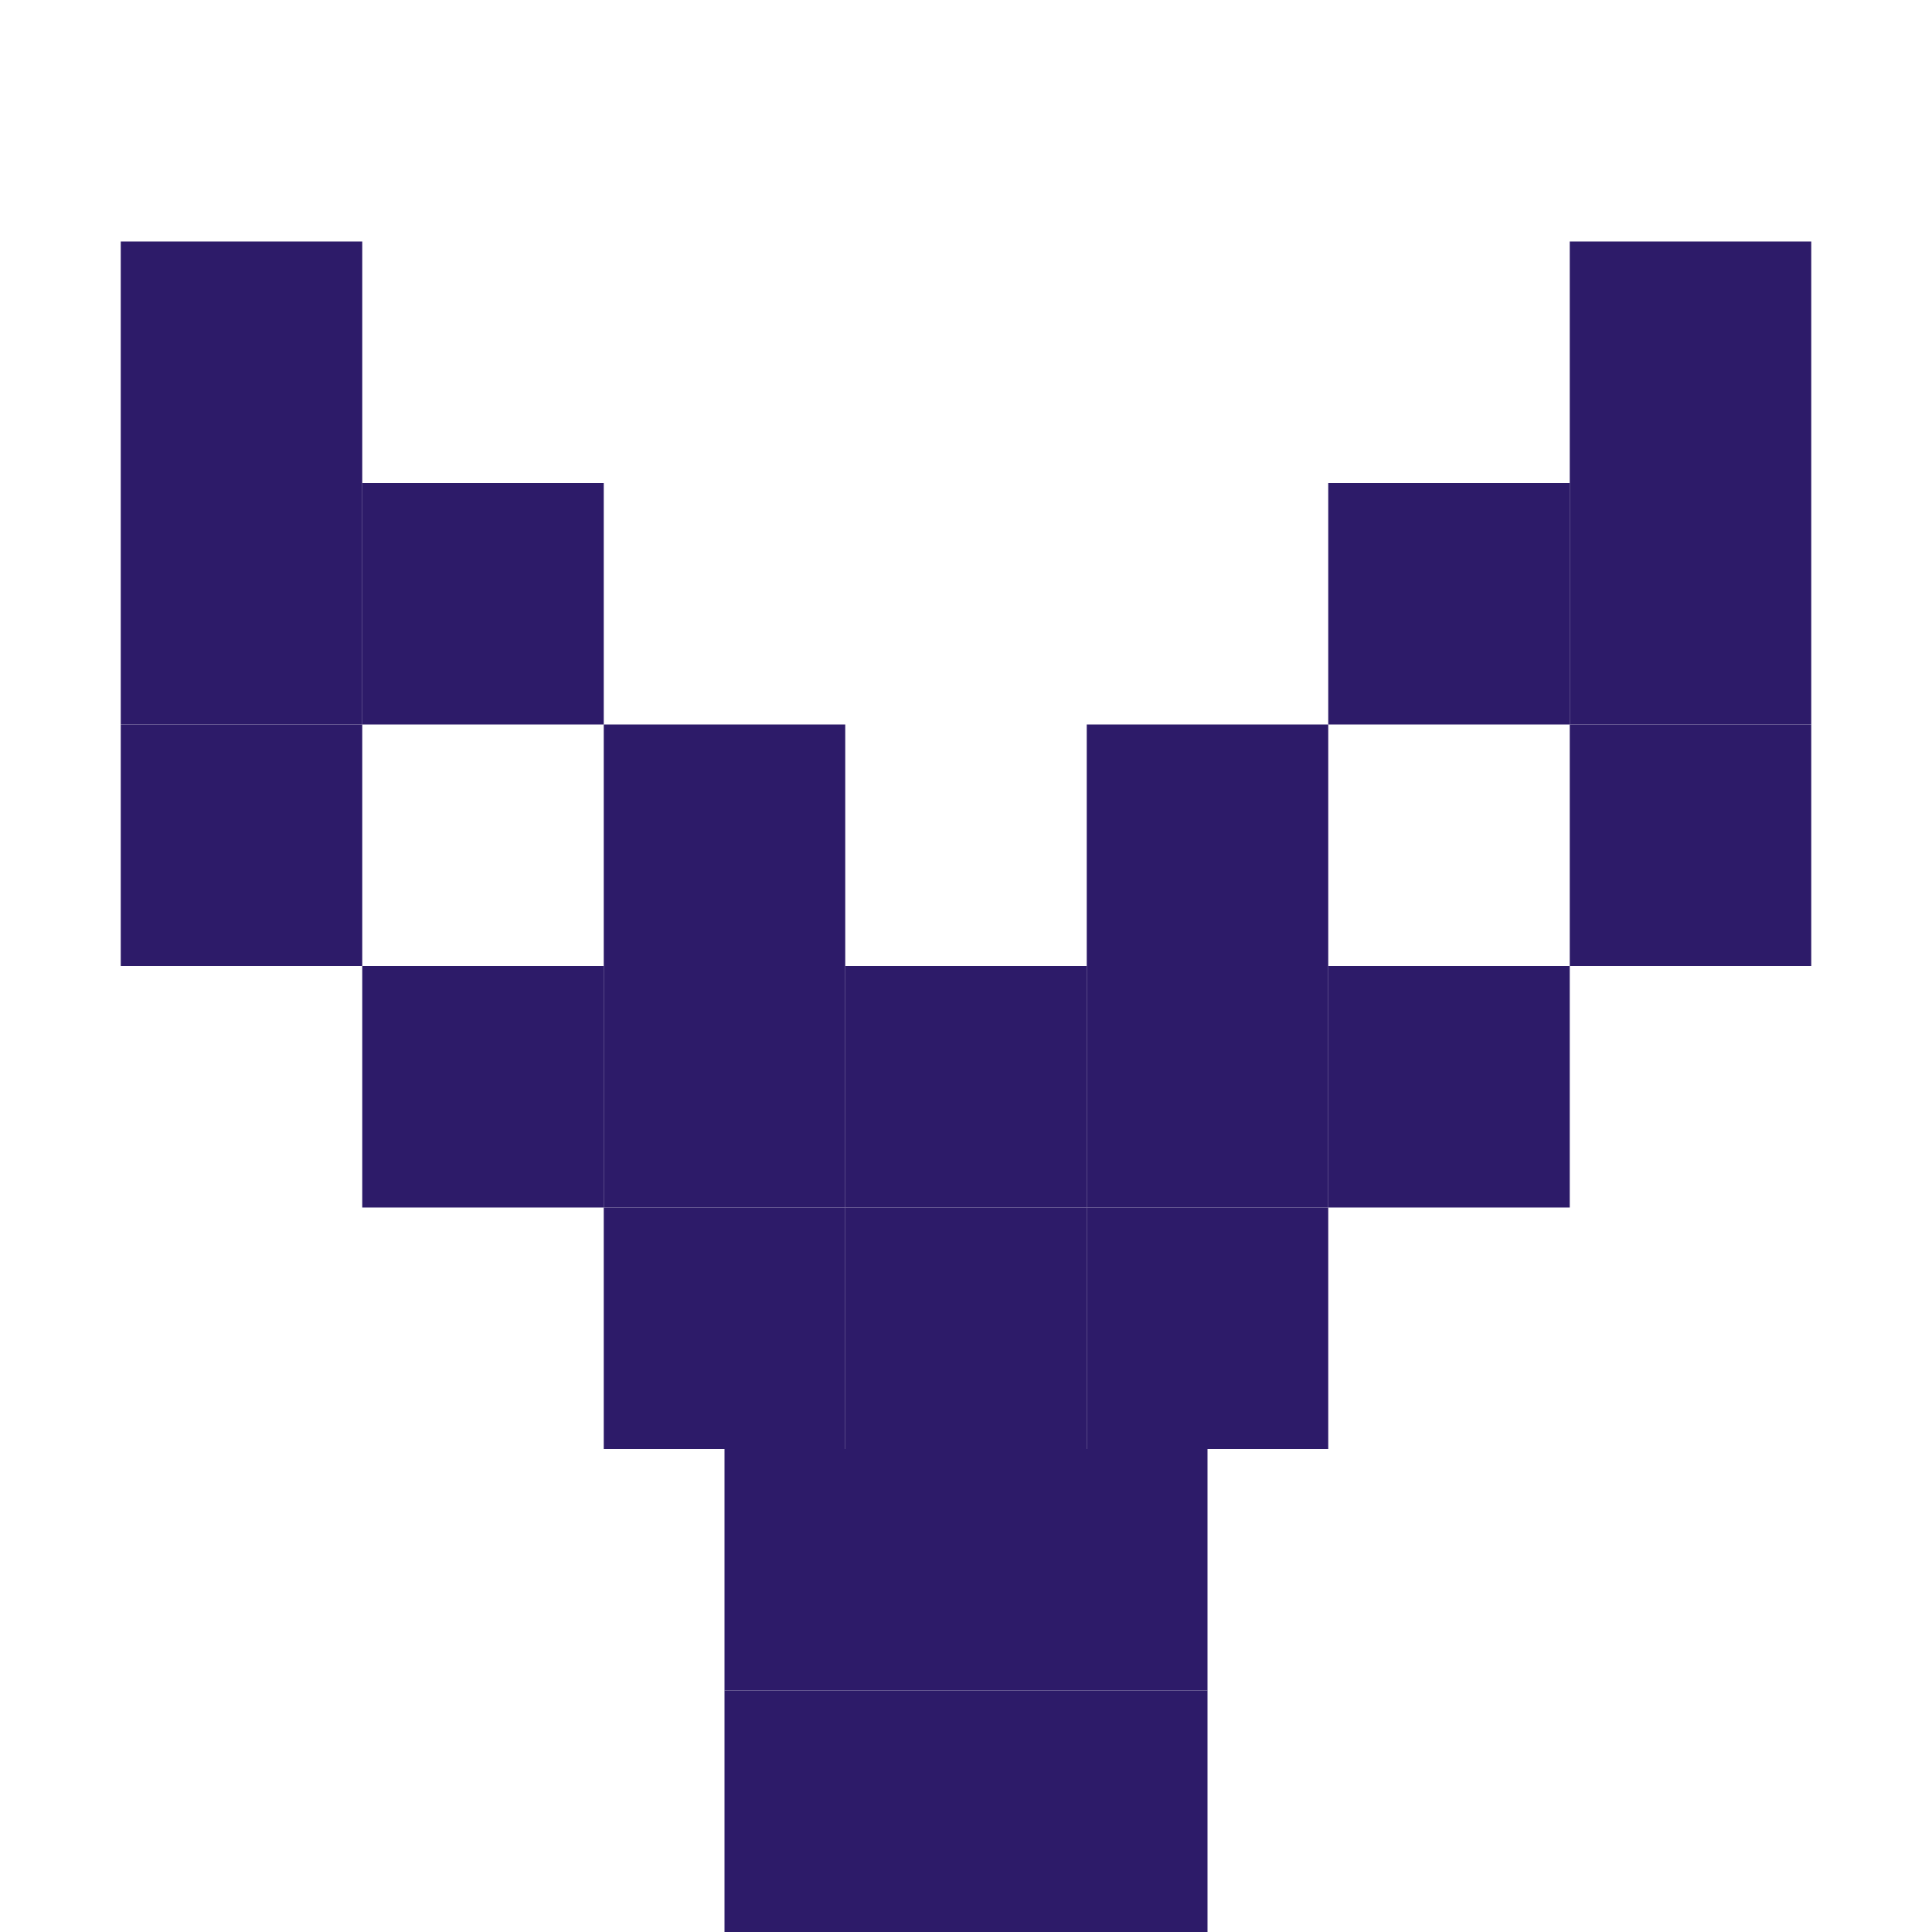
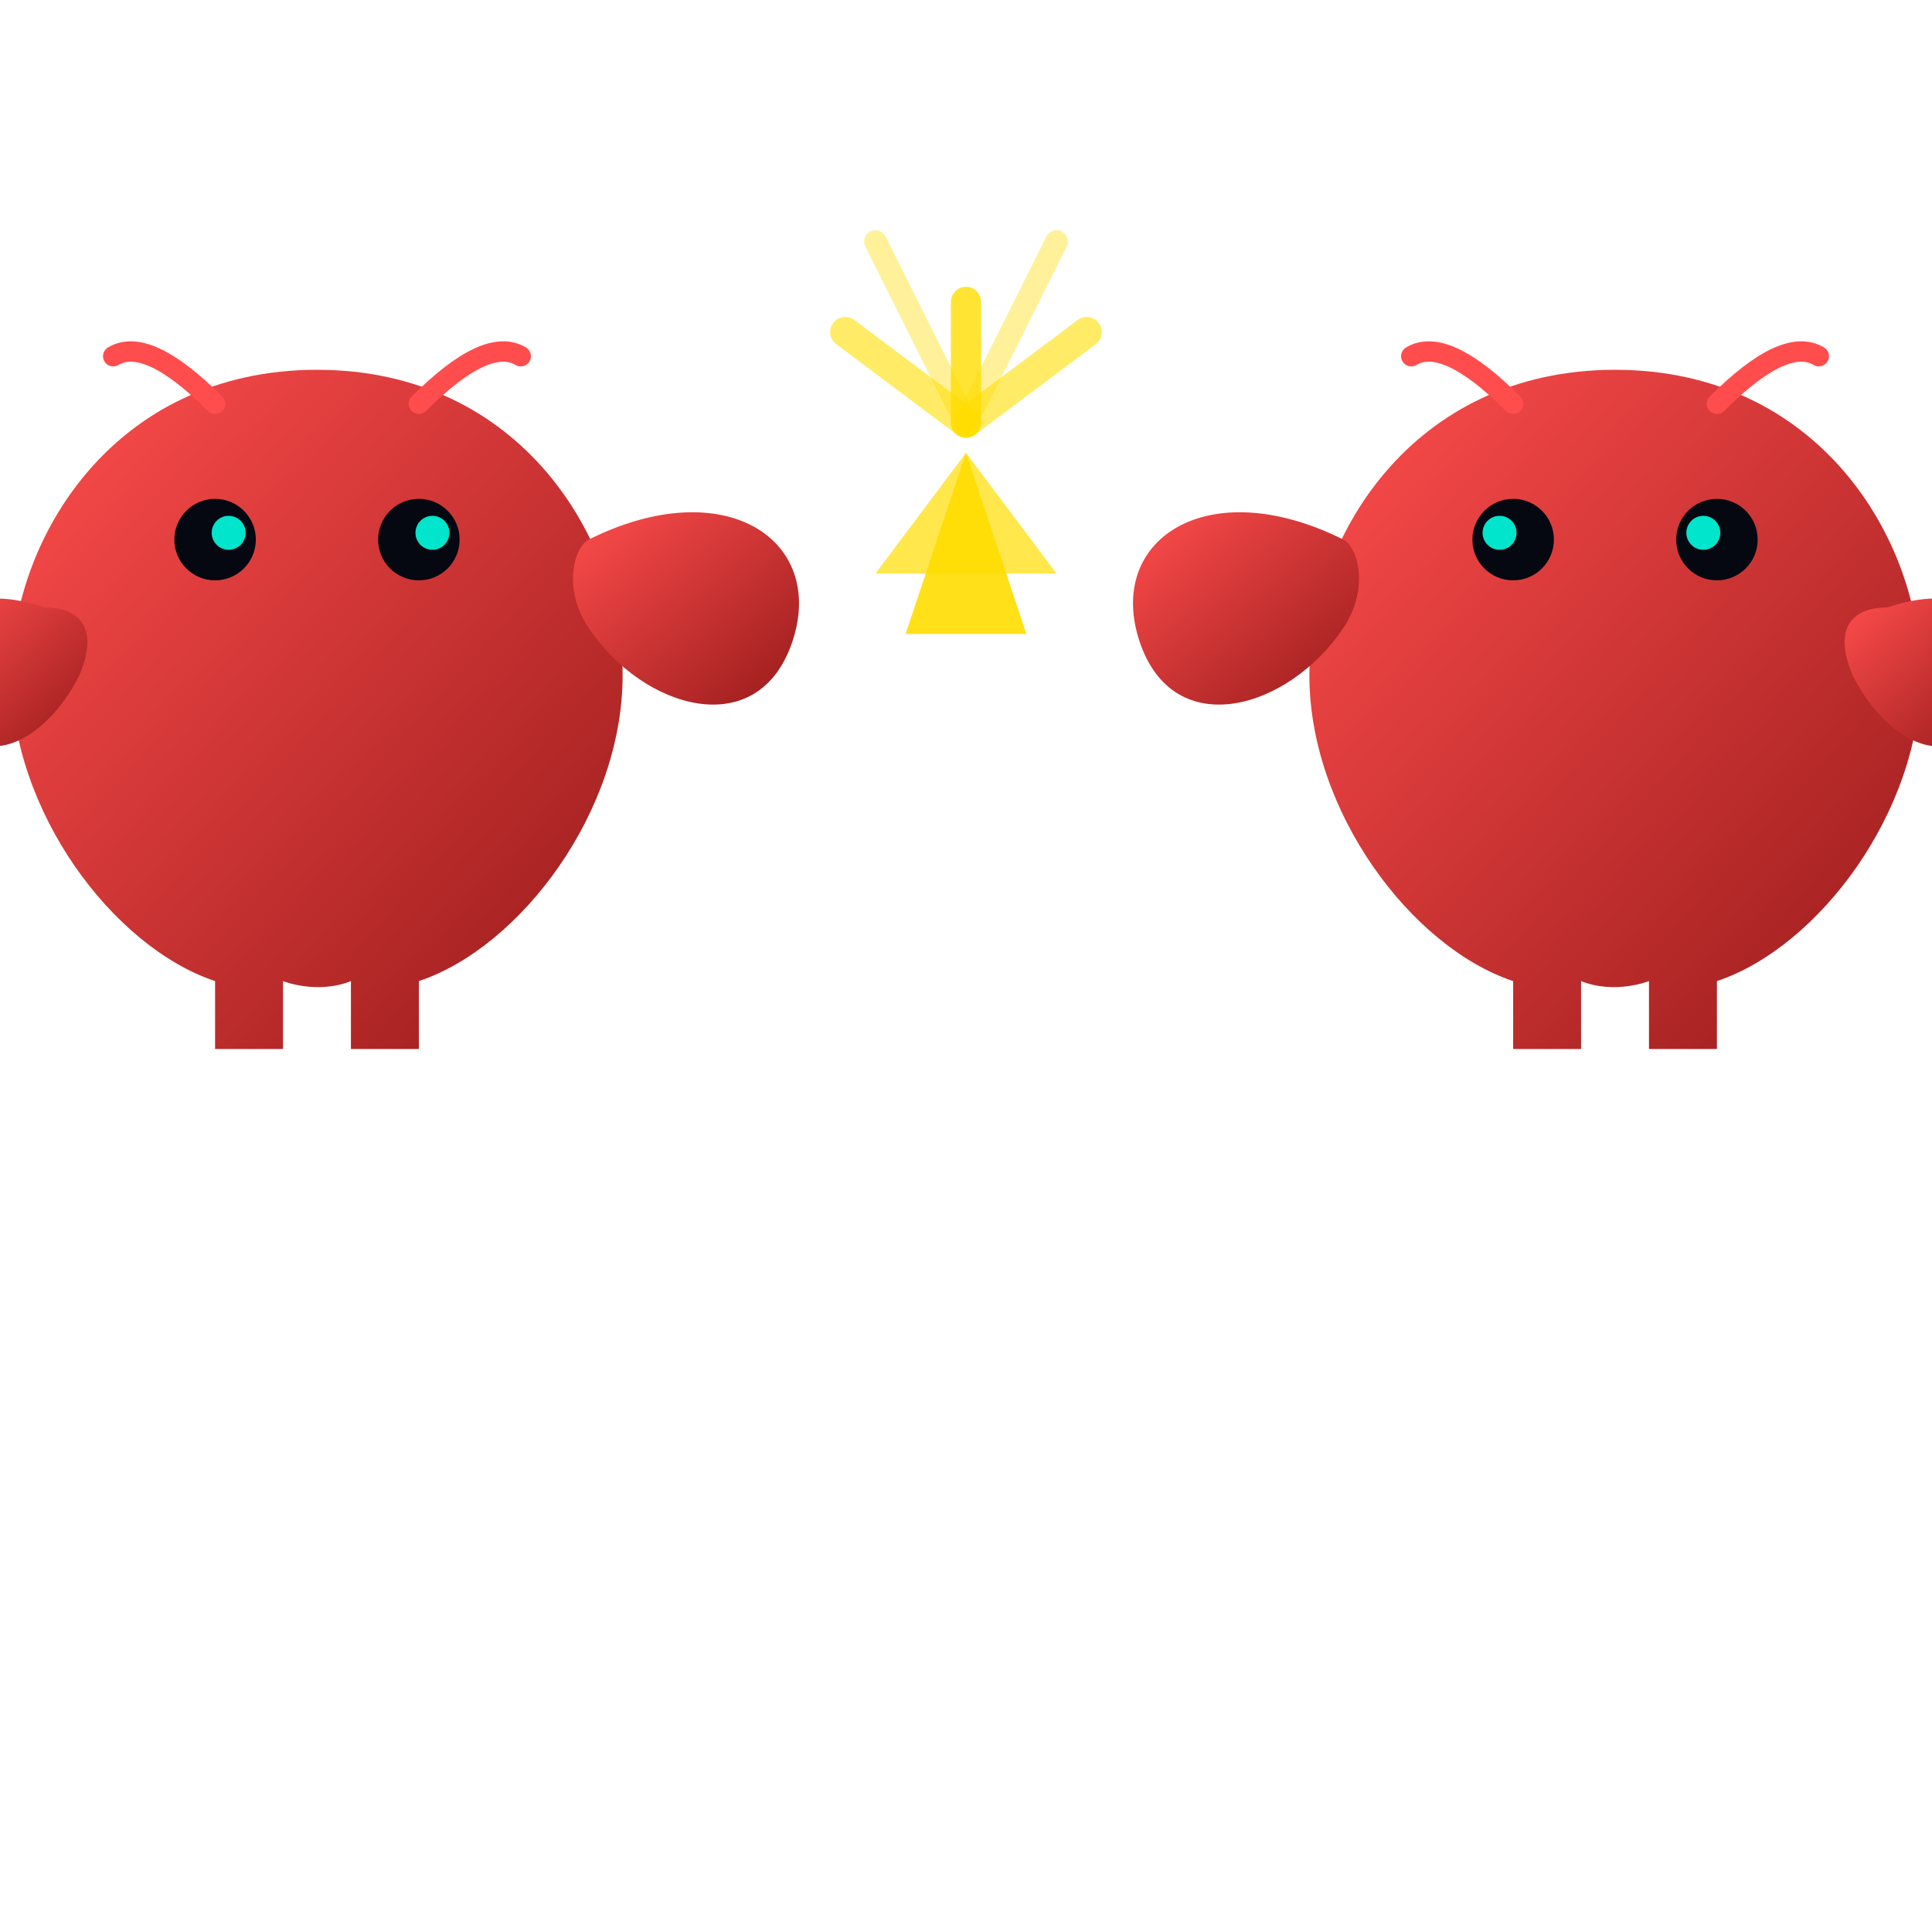
- <svg xmlns="http://www.w3.org/2000/svg" viewBox="0 0 32 32" width="32" height="32">
-   <style>rect{fill:#2d1b69}</style>
-   <rect x="2" y="4" width="4" height="4" />
-   <rect x="6" y="8" width="4" height="4" />
-   <rect x="2" y="8" width="4" height="4" />
-   <rect x="2" y="12" width="4" height="4" />
-   <rect x="6" y="16" width="4" height="4" />
-   <rect x="10" y="12" width="4" height="4" />
-   <rect x="26" y="4" width="4" height="4" />
-   <rect x="22" y="8" width="4" height="4" />
-   <rect x="26" y="8" width="4" height="4" />
-   <rect x="26" y="12" width="4" height="4" />
-   <rect x="22" y="16" width="4" height="4" />
-   <rect x="18" y="12" width="4" height="4" />
-   <rect x="10" y="16" width="4" height="4" />
-   <rect x="14" y="16" width="4" height="4" />
-   <rect x="18" y="16" width="4" height="4" />
-   <rect x="10" y="20" width="4" height="4" />
-   <rect x="14" y="20" width="4" height="4" />
-   <rect x="18" y="20" width="4" height="4" />
-   <rect x="12" y="24" width="4" height="4" />
-   <rect x="16" y="24" width="4" height="4" />
-   <rect x="12" y="28" width="4" height="4" />
-   <rect x="16" y="28" width="4" height="4" />
+ <svg xmlns="http://www.w3.org/2000/svg" viewBox="0 0 128 128" fill="none">
+   <defs>
+     <linearGradient id="left-grad" x1="0%" y1="0%" x2="100%" y2="100%">
+       <stop offset="0%" stop-color="#ff4d4d" />
+       <stop offset="100%" stop-color="#991b1b" />
+     </linearGradient>
+     <linearGradient id="right-grad" x1="100%" y1="0%" x2="0%" y2="100%">
+       <stop offset="0%" stop-color="#ff4d4d" />
+       <stop offset="100%" stop-color="#991b1b" />
+     </linearGradient>
+   </defs>
+   <polygon points="64,30 68,42 60,42" fill="#ffdd00" opacity="0.9" />
+   <polygon points="64,30 58,38 70,38" fill="#ffdd00" opacity="0.7" />
+   <line x1="64" y1="28" x2="64" y2="20" stroke="#ffdd00" stroke-width="2" stroke-linecap="round" opacity="0.8" />
+   <line x1="64" y1="28" x2="56" y2="22" stroke="#ffdd00" stroke-width="2" stroke-linecap="round" opacity="0.6" />
+   <line x1="64" y1="28" x2="72" y2="22" stroke="#ffdd00" stroke-width="2" stroke-linecap="round" opacity="0.6" />
+   <line x1="64" y1="28" x2="58" y2="16" stroke="#ffdd00" stroke-width="1.5" stroke-linecap="round" opacity="0.4" />
+   <line x1="64" y1="28" x2="70" y2="16" stroke="#ffdd00" stroke-width="1.5" stroke-linecap="round" opacity="0.4" />
+   <g transform="translate(-6, 20) scale(0.45)">
+     <path d="M60 10 C30 10 15 35 15 55 C15 75 30 95 45 100 L45 110 L55 110 L55 100 C55 100 60 102 65 100 L65 110 L75 110 L75 100 C90 95 105 75 105 55 C105 35 90 10 60 10Z" fill="url(#left-grad)" />
+     <path d="M20 45 C5 40 0 50 5 60 C10 70 20 65 25 55 C28 48 25 45 20 45Z" fill="url(#left-grad)" />
+     <path d="M100 35 C120 25 135 35 130 50 C125 65 108 60 100 48 C96 42 98 36 100 35Z" fill="url(#left-grad)" />
+     <path d="M45 15 Q35 5 30 8" stroke="#ff4d4d" stroke-width="3" stroke-linecap="round" />
+     <path d="M75 15 Q85 5 90 8" stroke="#ff4d4d" stroke-width="3" stroke-linecap="round" />
+     <circle cx="45" cy="35" r="6" fill="#050810" />
+     <circle cx="75" cy="35" r="6" fill="#050810" />
+     <circle cx="47" cy="34" r="2.5" fill="#00e5cc" />
+     <circle cx="77" cy="34" r="2.5" fill="#00e5cc" />
+   </g>
+   <g transform="translate(134, 20) scale(-0.45, 0.45)">
+     <path d="M60 10 C30 10 15 35 15 55 C15 75 30 95 45 100 L45 110 L55 110 L55 100 C55 100 60 102 65 100 L65 110 L75 110 L75 100 C90 95 105 75 105 55 C105 35 90 10 60 10Z" fill="url(#right-grad)" />
+     <path d="M20 45 C5 40 0 50 5 60 C10 70 20 65 25 55 C28 48 25 45 20 45Z" fill="url(#right-grad)" />
+     <path d="M100 35 C120 25 135 35 130 50 C125 65 108 60 100 48 C96 42 98 36 100 35Z" fill="url(#right-grad)" />
+     <path d="M45 15 Q35 5 30 8" stroke="#ff4d4d" stroke-width="3" stroke-linecap="round" />
+     <path d="M75 15 Q85 5 90 8" stroke="#ff4d4d" stroke-width="3" stroke-linecap="round" />
+     <circle cx="45" cy="35" r="6" fill="#050810" />
+     <circle cx="75" cy="35" r="6" fill="#050810" />
+     <circle cx="47" cy="34" r="2.5" fill="#00e5cc" />
+     <circle cx="77" cy="34" r="2.5" fill="#00e5cc" />
+   </g>
</svg>
